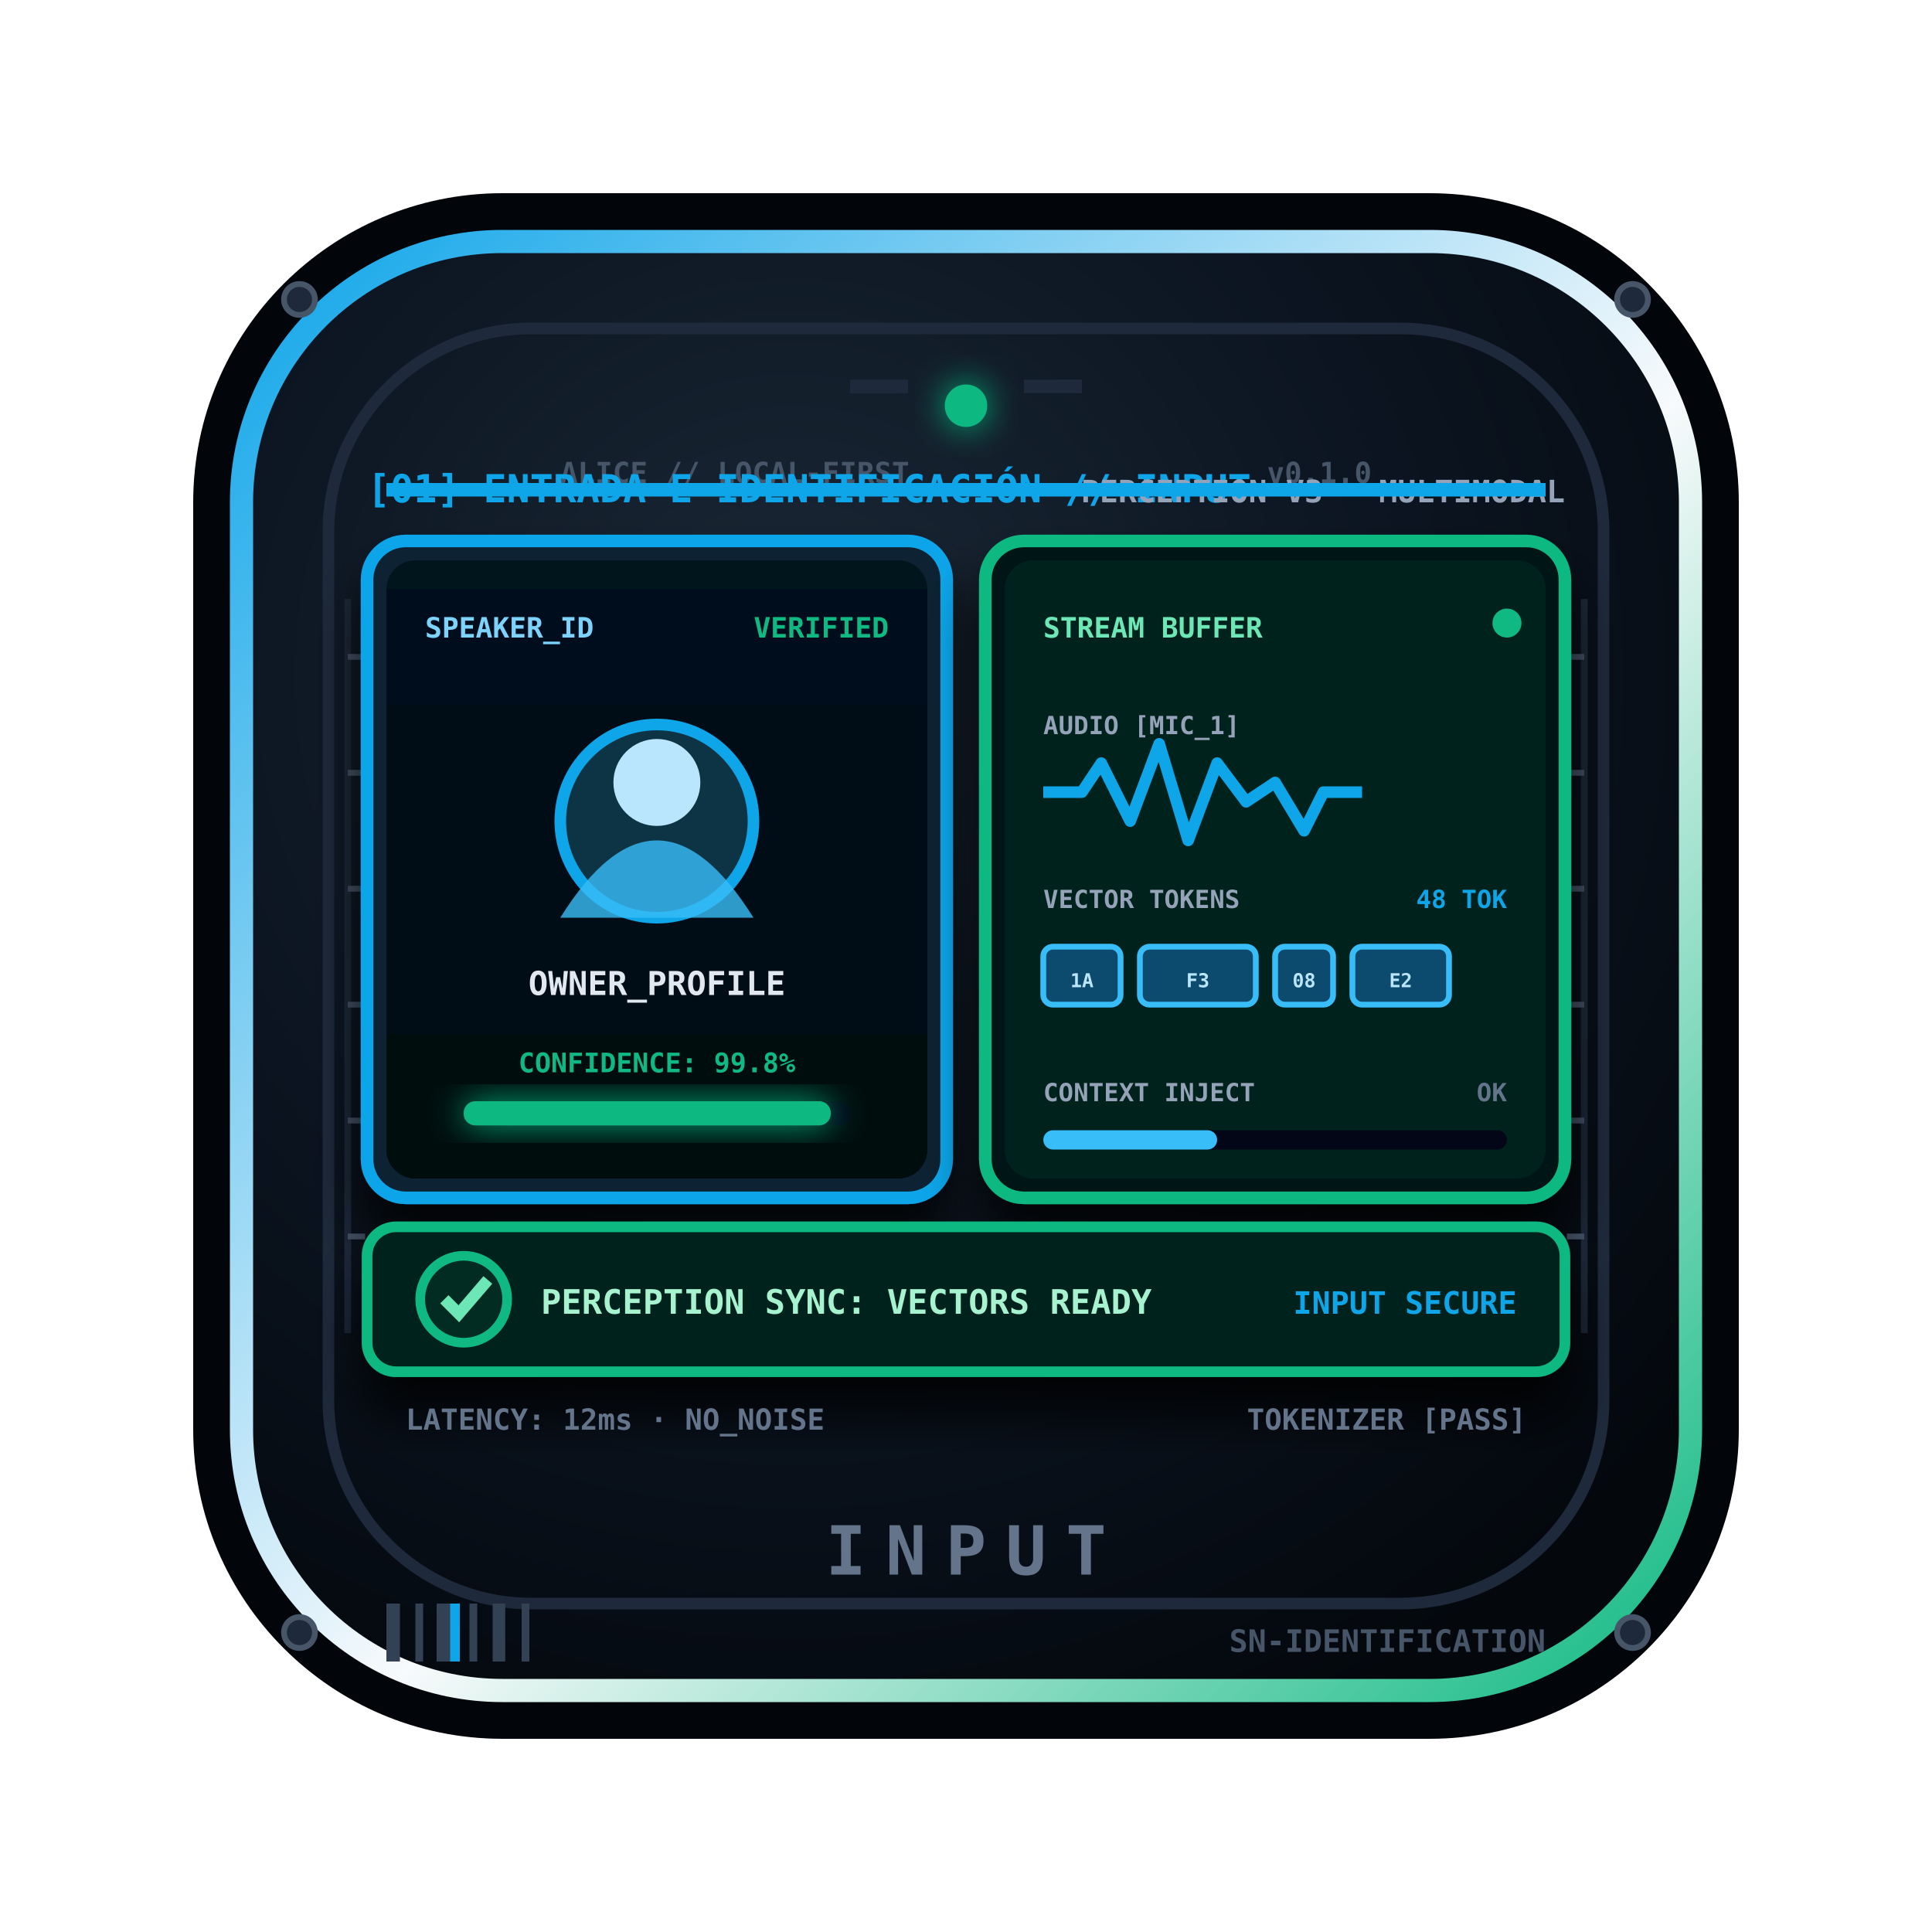
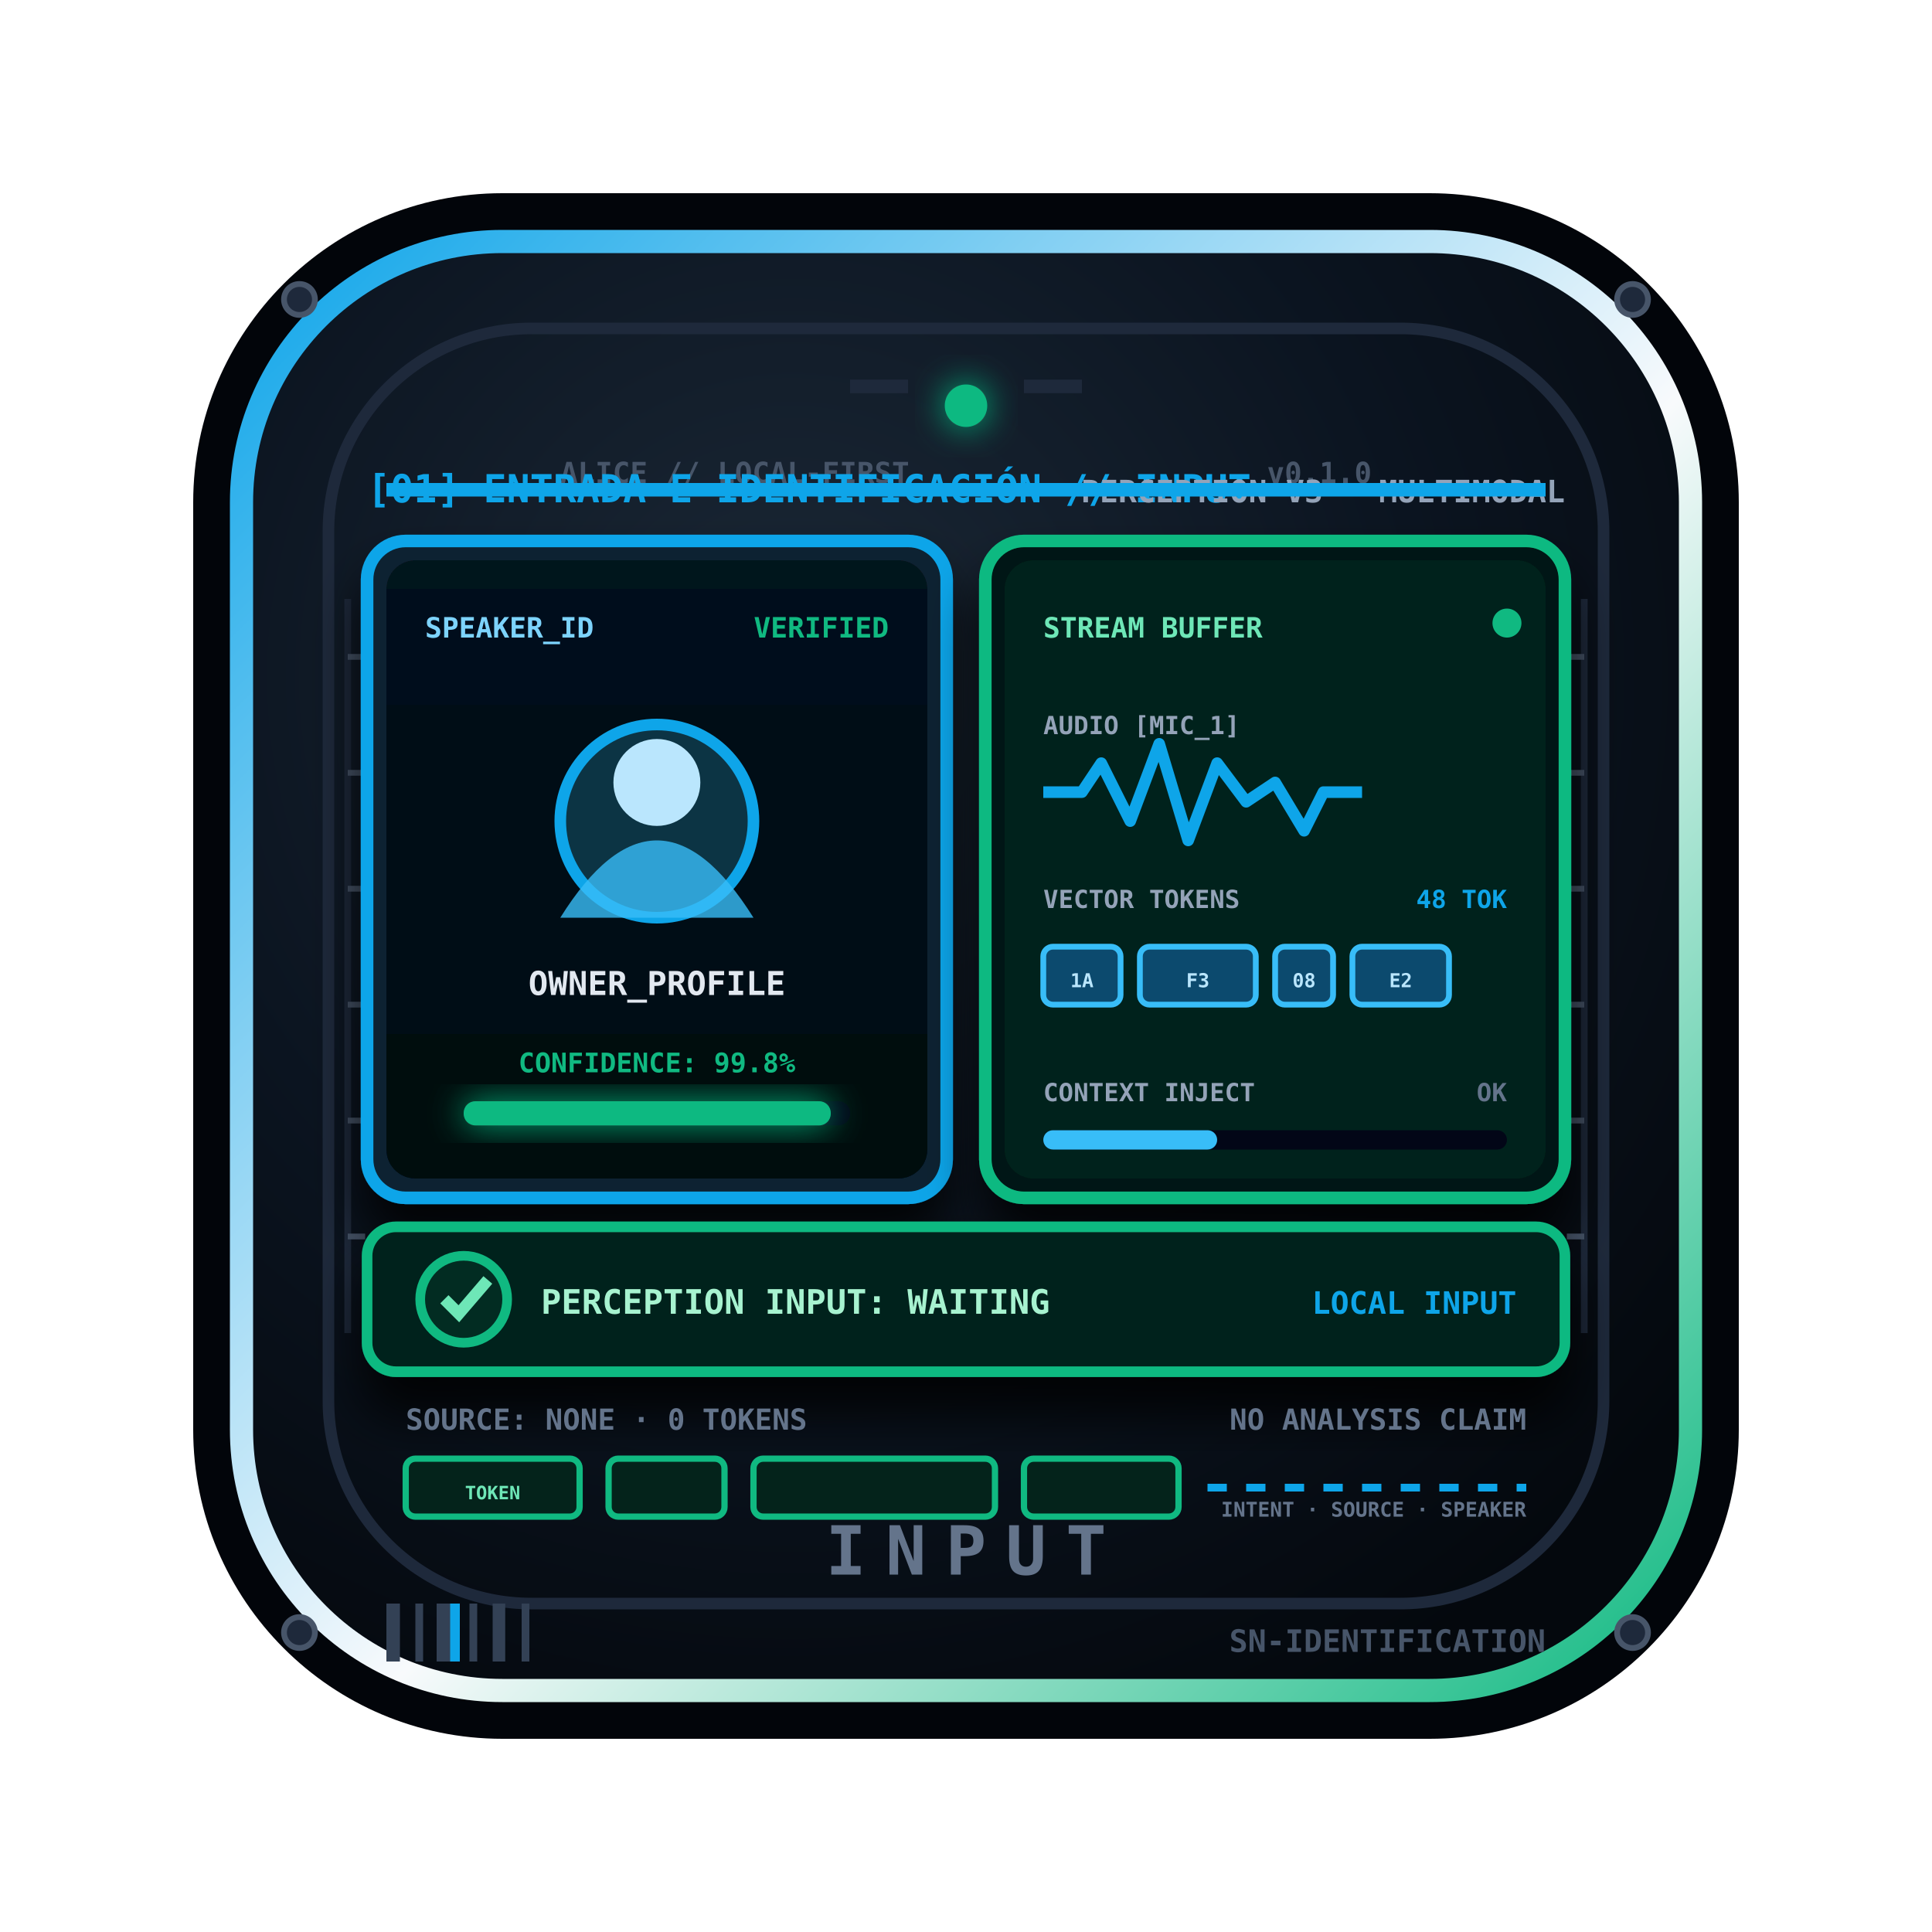
<svg xmlns="http://www.w3.org/2000/svg" viewBox="0 0 200 200" role="img" aria-label="Identificación">
  <style>
    .identification-dash{animation:identificationDash 2.8s linear infinite}.identification-blink{animation:identificationBlink 1.6s steps(2,end) infinite}.identification-blink2{animation:identificationBlink 2.3s steps(2,end) .5s infinite}.identification-scan{animation:identificationScan 4.2s ease-in-out infinite}.identification-spin{transform-box:fill-box;transform-origin:50% 50%;animation:identificationSpin 16s linear infinite}
    @keyframes identificationDash{to{stroke-dashoffset:-26}}@keyframes identificationBlink{50%{opacity:.25}}
    @keyframes identificationScan{0%,100%{y:50px;opacity:.06}50%{y:140px;opacity:.4}}
    @keyframes identificationSpin{to{transform:rotate(360deg)}}
    @media(prefers-reduced-motion:reduce){.identification-dash,.identification-blink,.identification-blink2,.identification-scan,.identification-spin{animation:none}}
  </style>
  <defs>
    <radialGradient id="identification-plate" cx="38%" cy="30%" r="80%">
      <stop stop-color="#1b2836" />
      <stop offset=".55" stop-color="#0b1420" />
      <stop offset="1" stop-color="#04080d" />
    </radialGradient>
    <linearGradient id="identification-ga" x1="0" y1="0" x2="1" y2="1">
      <stop stop-color="#0ea5e9" />
      <stop offset=".55" stop-color="#f8fafc" />
      <stop offset="1" stop-color="#10b981" />
    </linearGradient>
    <linearGradient id="identification-gb" x1="0" x2="1">
      <stop stop-color="#10b981" />
      <stop offset="1" stop-color="#0ea5e9" />
    </linearGradient>
    <linearGradient id="identification-metal" x1="0" y1="0" x2="1" y2="1">
      <stop stop-color="#94a3b8" />
      <stop offset=".35" stop-color="#334155" />
      <stop offset=".7" stop-color="#111827" />
      <stop offset="1" stop-color="#020617" />
    </linearGradient>
    <linearGradient id="identification-screen-bg" x1="0" y1="0" x2="0" y2="1">
      <stop stop-color="#06121d" />
      <stop offset="1" stop-color="#02070e" />
    </linearGradient>
    <radialGradient id="identification-halo">
      <stop stop-color="#fff" />
      <stop offset=".2" stop-color="#0ea5e9" />
      <stop offset=".7" stop-color="#10b981" />
      <stop offset="1" stop-color="#07111d" />
    </radialGradient>
    <filter id="identification-shadow" x="-45%" y="-45%" width="190%" height="200%">
      <feDropShadow dx="0" dy="4" stdDeviation="2.6" flood-color="#000" flood-opacity=".85" />
    </filter>
    <filter id="identification-glow" x="-70%" y="-70%" width="240%" height="240%">
      <feGaussianBlur stdDeviation="1.8" result="b" />
      <feMerge>
        <feMergeNode in="b" />
        <feMergeNode in="SourceGraphic" />
      </feMerge>
    </filter>
  </defs>
  <rect x="20" y="20" width="160" height="160" rx="32" fill="#02050a" />
  <rect x="25" y="25" width="150" height="150" rx="27" fill="url(#identification-plate)" stroke="url(#identification-ga)" stroke-width="2.4" />
  <rect x="34" y="34" width="132" height="132" rx="21" fill="none" stroke="#1e293b" stroke-width="1.2" />
  <g fill="#1e293b" stroke="#475569" stroke-width=".6">
    <circle cx="31" cy="31" r="1.6" />
    <circle cx="169" cy="31" r="1.6" />
    <circle cx="31" cy="169" r="1.6" />
    <circle cx="169" cy="169" r="1.6" />
  </g>
  <path d="M88 40h6M106 40h6" stroke="#1e293b" stroke-width="1.4" />
  <g font-family="Consolas,monospace" font-weight="900">
    <text x="58" y="50" fill="#475569" font-size="3">ALICE // LOCAL-FIRST</text>
    <text x="142" y="50" fill="#475569" font-size="3" text-anchor="end">v0.1.0</text>
  </g>
  <path d="M36 62v76M164 62v76" stroke="#1e293b" stroke-width=".7" />
  <path d="M36 68h2.5M36 80h1.8M36 92h2.5M36 104h1.8M36 116h2.5M36 128h1.8M164 68h-2.5M164 80h-1.8M164 92h-2.5M164 104h-1.8M164 116h-2.5M164 128h-1.8" stroke="#475569" stroke-width=".6" />
  <circle class="identification-blink" cx="100" cy="42" r="2.2" fill="#10b981" filter="url(#identification-glow)" />
  <g font-family="Consolas,monospace" font-weight="900">
    <text x="38" y="52" fill="#0ea5e9" font-size="4">[01] ENTRADA E IDENTIFICACIÓN // INPUT</text>
    <text x="162" y="52" fill="#94a3b8" font-size="3.2" text-anchor="end">PERCEPTION V3 · MULTIMODAL</text>
  </g>
  <g filter="url(#identification-shadow)">
    <rect x="38" y="56" width="60" height="68" rx="4" fill="#082332" stroke="#0ea5e9" stroke-width="1.3" />
    <rect x="40" y="58" width="56" height="64" rx="3" fill="url(#identification-screen-bg)" />
  </g>
  <g font-family="Consolas,monospace" font-weight="900">
    <text x="44" y="66" fill="#7dd3fc" font-size="2.9">SPEAKER_ID</text>
    <text x="92" y="66" fill="#10b981" font-size="2.9" text-anchor="end">VERIFIED</text>
  </g>
  <circle cx="68" cy="85" r="10" fill="#0c3444" stroke="#0ea5e9" stroke-width="1.2" />
  <circle cx="68" cy="81" r="4.5" fill="#bae6fd" />
  <path d="M58 95q5-8 10-8t10 8" fill="#38bdf8" stroke="none" opacity=".8" />
  <g font-family="Consolas,monospace" font-weight="900">
    <text x="68" y="103" fill="#e2e8f0" font-size="3.4" text-anchor="middle">OWNER_PROFILE</text>
    <text x="68" y="111" fill="#10b981" font-size="2.8" text-anchor="middle">CONFIDENCE: 99.8%</text>
    <rect x="48" y="114" width="40" height="2.5" rx="1.2" fill="#020617" />
    <rect x="48" y="114" width="38" height="2.5" rx="1.2" fill="#10b981" filter="url(#identification-glow)" />
  </g>
  <g filter="url(#identification-shadow)">
    <rect x="102" y="56" width="60" height="68" rx="4" fill="#021612" stroke="#10b981" stroke-width="1.3" />
    <rect x="104" y="58" width="56" height="64" rx="3" fill="#04231b" />
  </g>
  <g font-family="Consolas,monospace" font-weight="900">
    <text x="108" y="66" fill="#6ee7b7" font-size="2.9">STREAM BUFFER</text>
    <circle cx="156" cy="64.5" r="1.5" fill="#10b981" class="identification-blink" />
  </g>
  <g font-family="Consolas,monospace" font-weight="900">
    <text x="108" y="76" fill="#94a3b8" font-size="2.6">AUDIO [MIC_1]</text>
  </g>
  <path class="identification-dash" d="M108 82h4l2-3 3 6 3-8 3 10 3-8 3 4 3-2 3 5 2-4h4" fill="none" stroke="#0ea5e9" stroke-width="1.2" stroke-linejoin="round" />
  <g font-family="Consolas,monospace" font-weight="900">
    <text x="108" y="94" fill="#94a3b8" font-size="2.6">VECTOR TOKENS</text>
    <text x="156" y="94" fill="#0ea5e9" font-size="2.6" text-anchor="end">48 TOK</text>
  </g>
  <g fill="#0c4a6e" stroke="#38bdf8" stroke-width=".6">
    <rect x="108" y="98" width="8" height="6" rx="1" />
    <rect x="118" y="98" width="12" height="6" rx="1" />
    <rect x="132" y="98" width="6" height="6" rx="1" />
    <rect x="140" y="98" width="10" height="6" rx="1" />
  </g>
  <g fill="#bae6fd" font-family="Consolas,monospace" font-size="2" font-weight="900" text-anchor="middle">
    <text x="112" y="102.2">1A</text>
    <text x="124" y="102.2">F3</text>
    <text x="135" y="102.2">08</text>
    <text x="145" y="102.2">E2</text>
  </g>
  <g font-family="Consolas,monospace" font-weight="900">
    <text x="108" y="114" fill="#94a3b8" font-size="2.6">CONTEXT INJECT</text>
    <text x="156" y="114" fill="#64748b" text-anchor="end" font-size="2.6">OK</text>
    <rect x="108" y="117" width="48" height="2" rx="1" fill="#020617" />
    <rect class="identification-scan" x="108" y="117" width="18" height="2" rx="1" fill="#38bdf8" />
  </g>
  <g filter="url(#identification-shadow)">
    <rect x="38" y="127" width="124" height="15" rx="3" fill="#04231b" stroke="#10b981" stroke-width="1.1" />
  </g>
  <circle cx="48" cy="134.5" r="4.5" fill="#022c22" stroke="#10b981" stroke-width="1" />
  <path d="M46 134.5l1.5 1.5 3-3.5" fill="none" stroke="#6ee7b7" stroke-width="1.2" />
  <g font-family="Consolas,monospace" font-weight="900">
-     <text x="56" y="136" fill="#a7f3d0" font-size="3.5">PERCEPTION SYNC: VECTORS READY</text>
-     <text x="157" y="136" fill="#0ea5e9" font-size="3.2" text-anchor="end">INPUT SECURE</text>
-     <text x="42" y="148" fill="#64748b" font-size="3">LATENCY: 12ms · NO_NOISE</text>
-     <text x="158" y="148" fill="#64748b" font-size="3" text-anchor="end">TOKENIZER [PASS]</text>
+     <text x="56" y="136" fill="#a7f3d0" font-size="3.5">PERCEPTION INPUT: WAITING</text>
+     <text x="157" y="136" fill="#0ea5e9" font-size="3.2" text-anchor="end">LOCAL INPUT</text>
+     <text x="42" y="148" fill="#64748b" font-size="3">SOURCE: NONE · 0 TOKENS</text>
+     <text x="158" y="148" fill="#64748b" font-size="3" text-anchor="end">NO ANALYSIS CLAIM</text>
+   </g>
+   <g aria-label="Segmentación de entrada" font-family="Consolas,monospace" font-weight="900">
+     <g fill="#04231b" stroke="#10b981" stroke-width=".65">
+       <rect x="42" y="151" width="18" height="6" rx="1" />
+       <rect x="63" y="151" width="12" height="6" rx="1" />
+       <rect x="78" y="151" width="25" height="6" rx="1" />
+       <rect x="106" y="151" width="16" height="6" rx="1" />
+     </g>
+     <path d="M125 154h33" stroke="#0ea5e9" stroke-width=".8" stroke-dasharray="2 2" />
+     <text x="51" y="155.2" fill="#6ee7b7" font-size="1.9" text-anchor="middle">TOKEN</text>
+     <text x="158" y="157" fill="#64748b" font-size="2.1" text-anchor="end">INTENT · SOURCE · SPEAKER</text>
  </g>
  <rect class="identification-scan" x="40" y="50" width="120" height="1.4" fill="#0ea5e9" />
  <g fill="#334155">
    <rect x="40" y="166" width="1.4" height="6" />
    <rect x="43" y="166" width=".8" height="6" />
    <rect x="45.2" y="166" width="1.8" height="6" />
    <rect x="48.6" y="166" width=".8" height="6" />
    <rect x="51" y="166" width="1.3" height="6" />
    <rect x="54" y="166" width=".8" height="6" />
  </g>
  <rect x="46.6" y="166" width="1" height="6" fill="#0ea5e9" />
  <g font-family="Consolas,monospace" font-weight="900">
    <text x="160" y="171" fill="#475569" font-size="3.2" text-anchor="end">SN-IDENTIFICATION</text>
  </g>
  <g font-family="Consolas,monospace" font-weight="900">
    <text x="100" y="163" fill="#64748b" font-size="7" text-anchor="middle" letter-spacing="2">INPUT</text>
  </g>
</svg>
